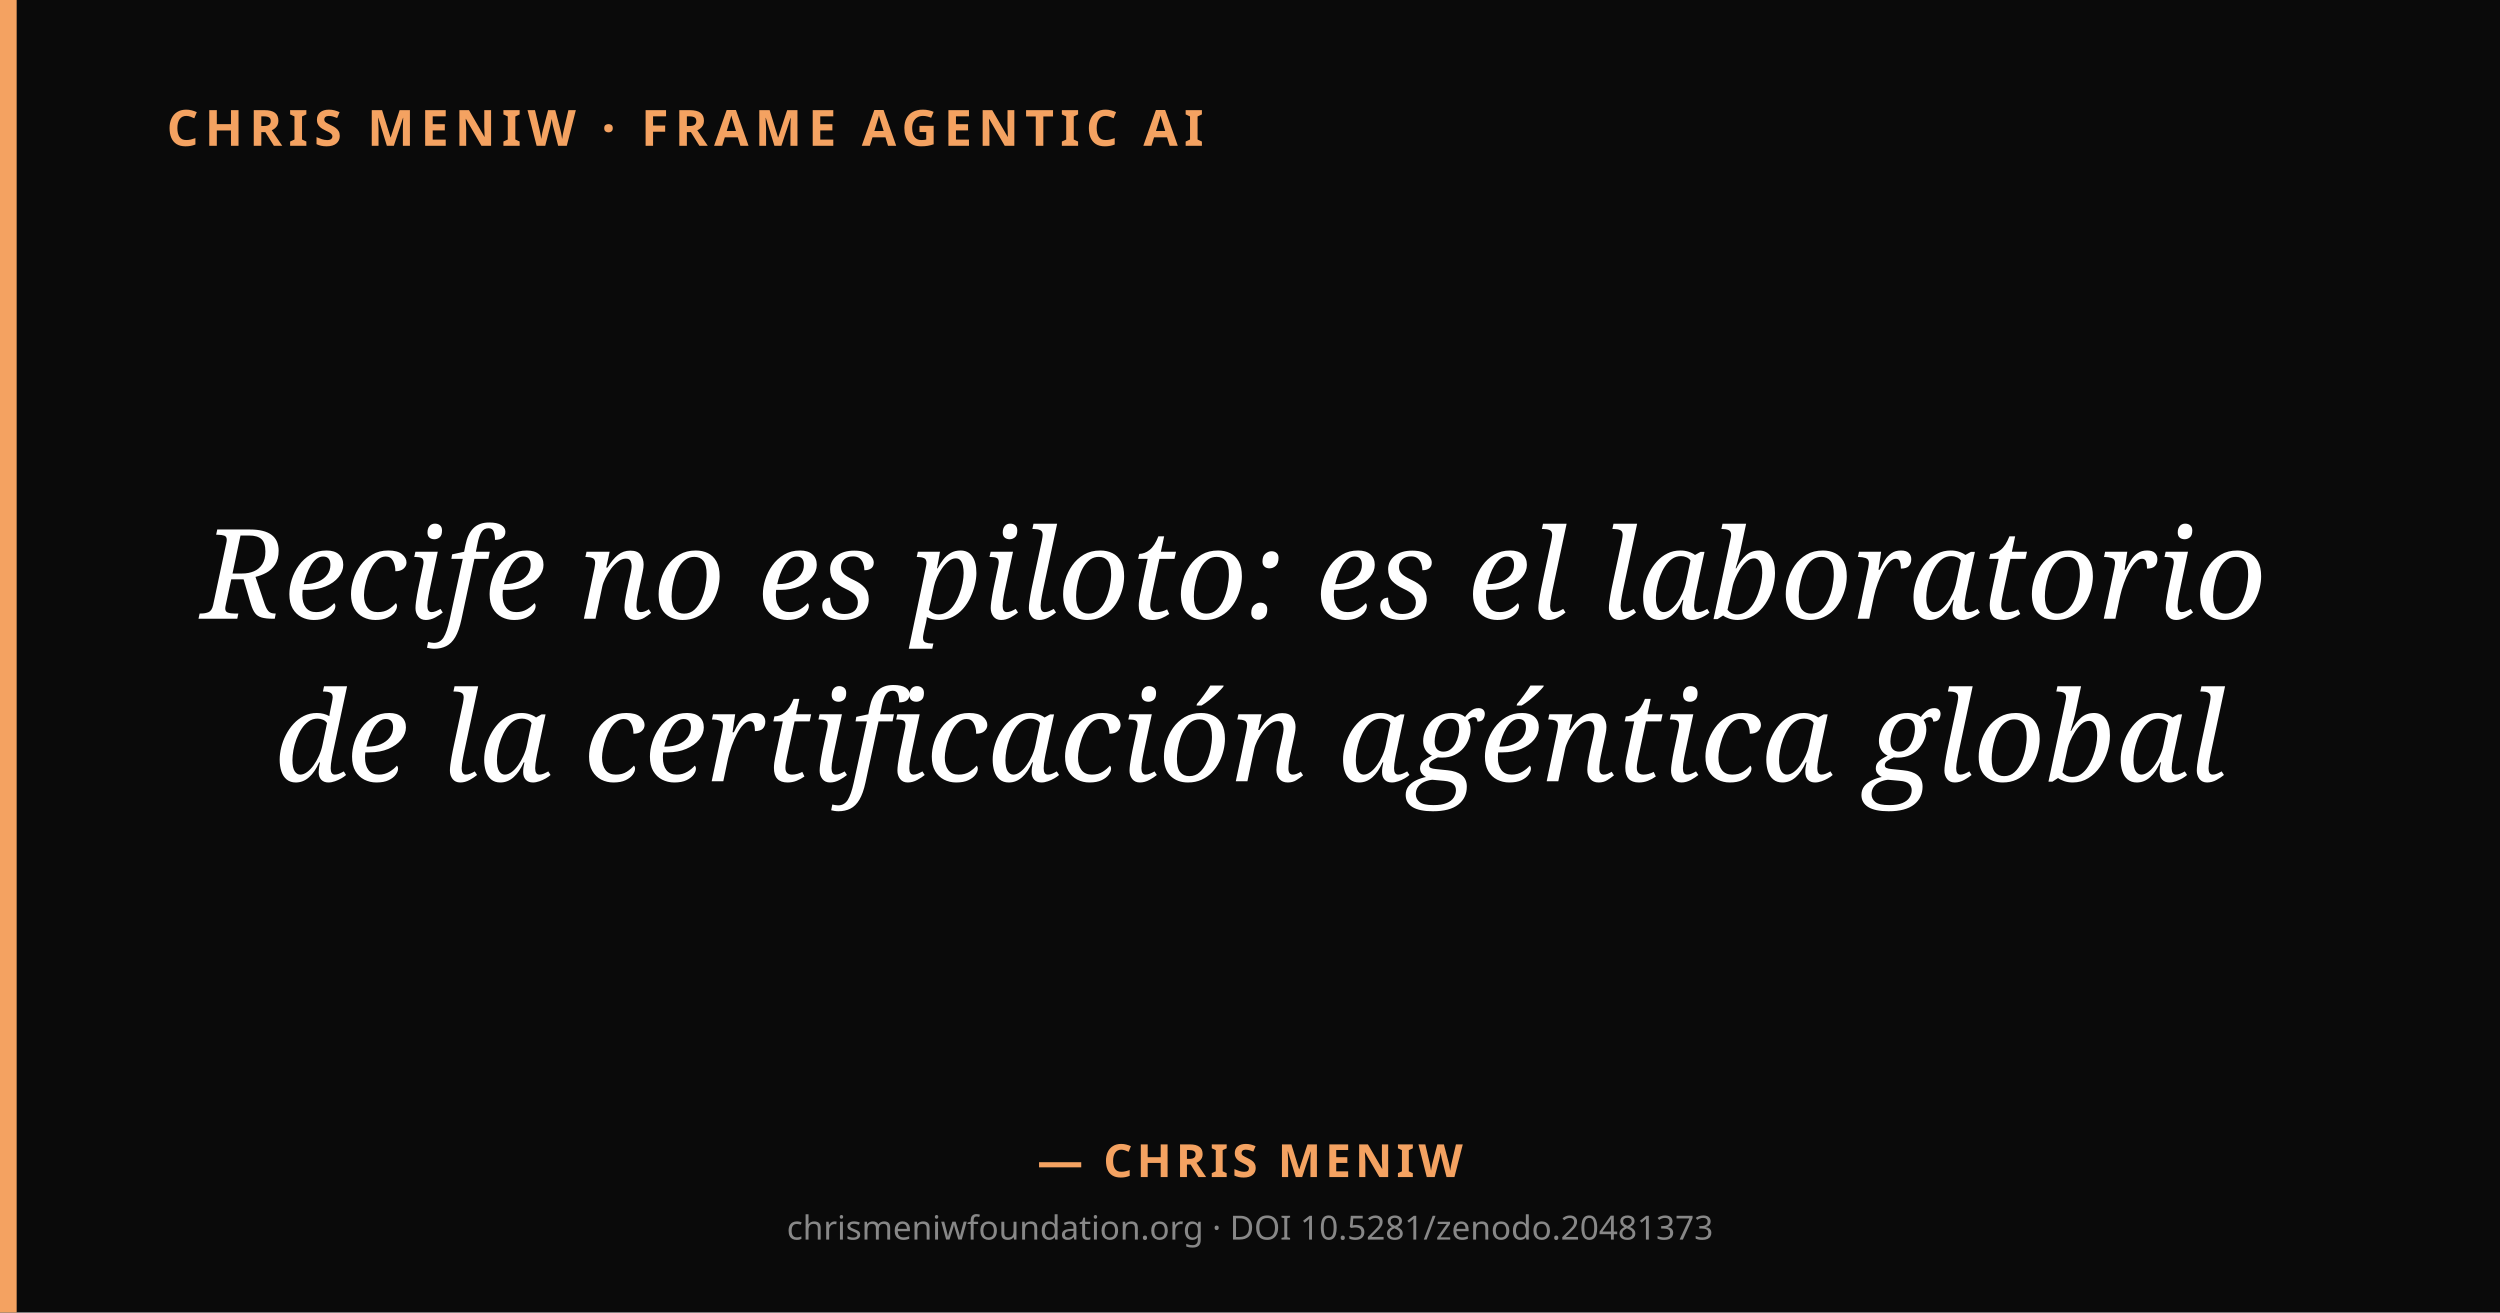
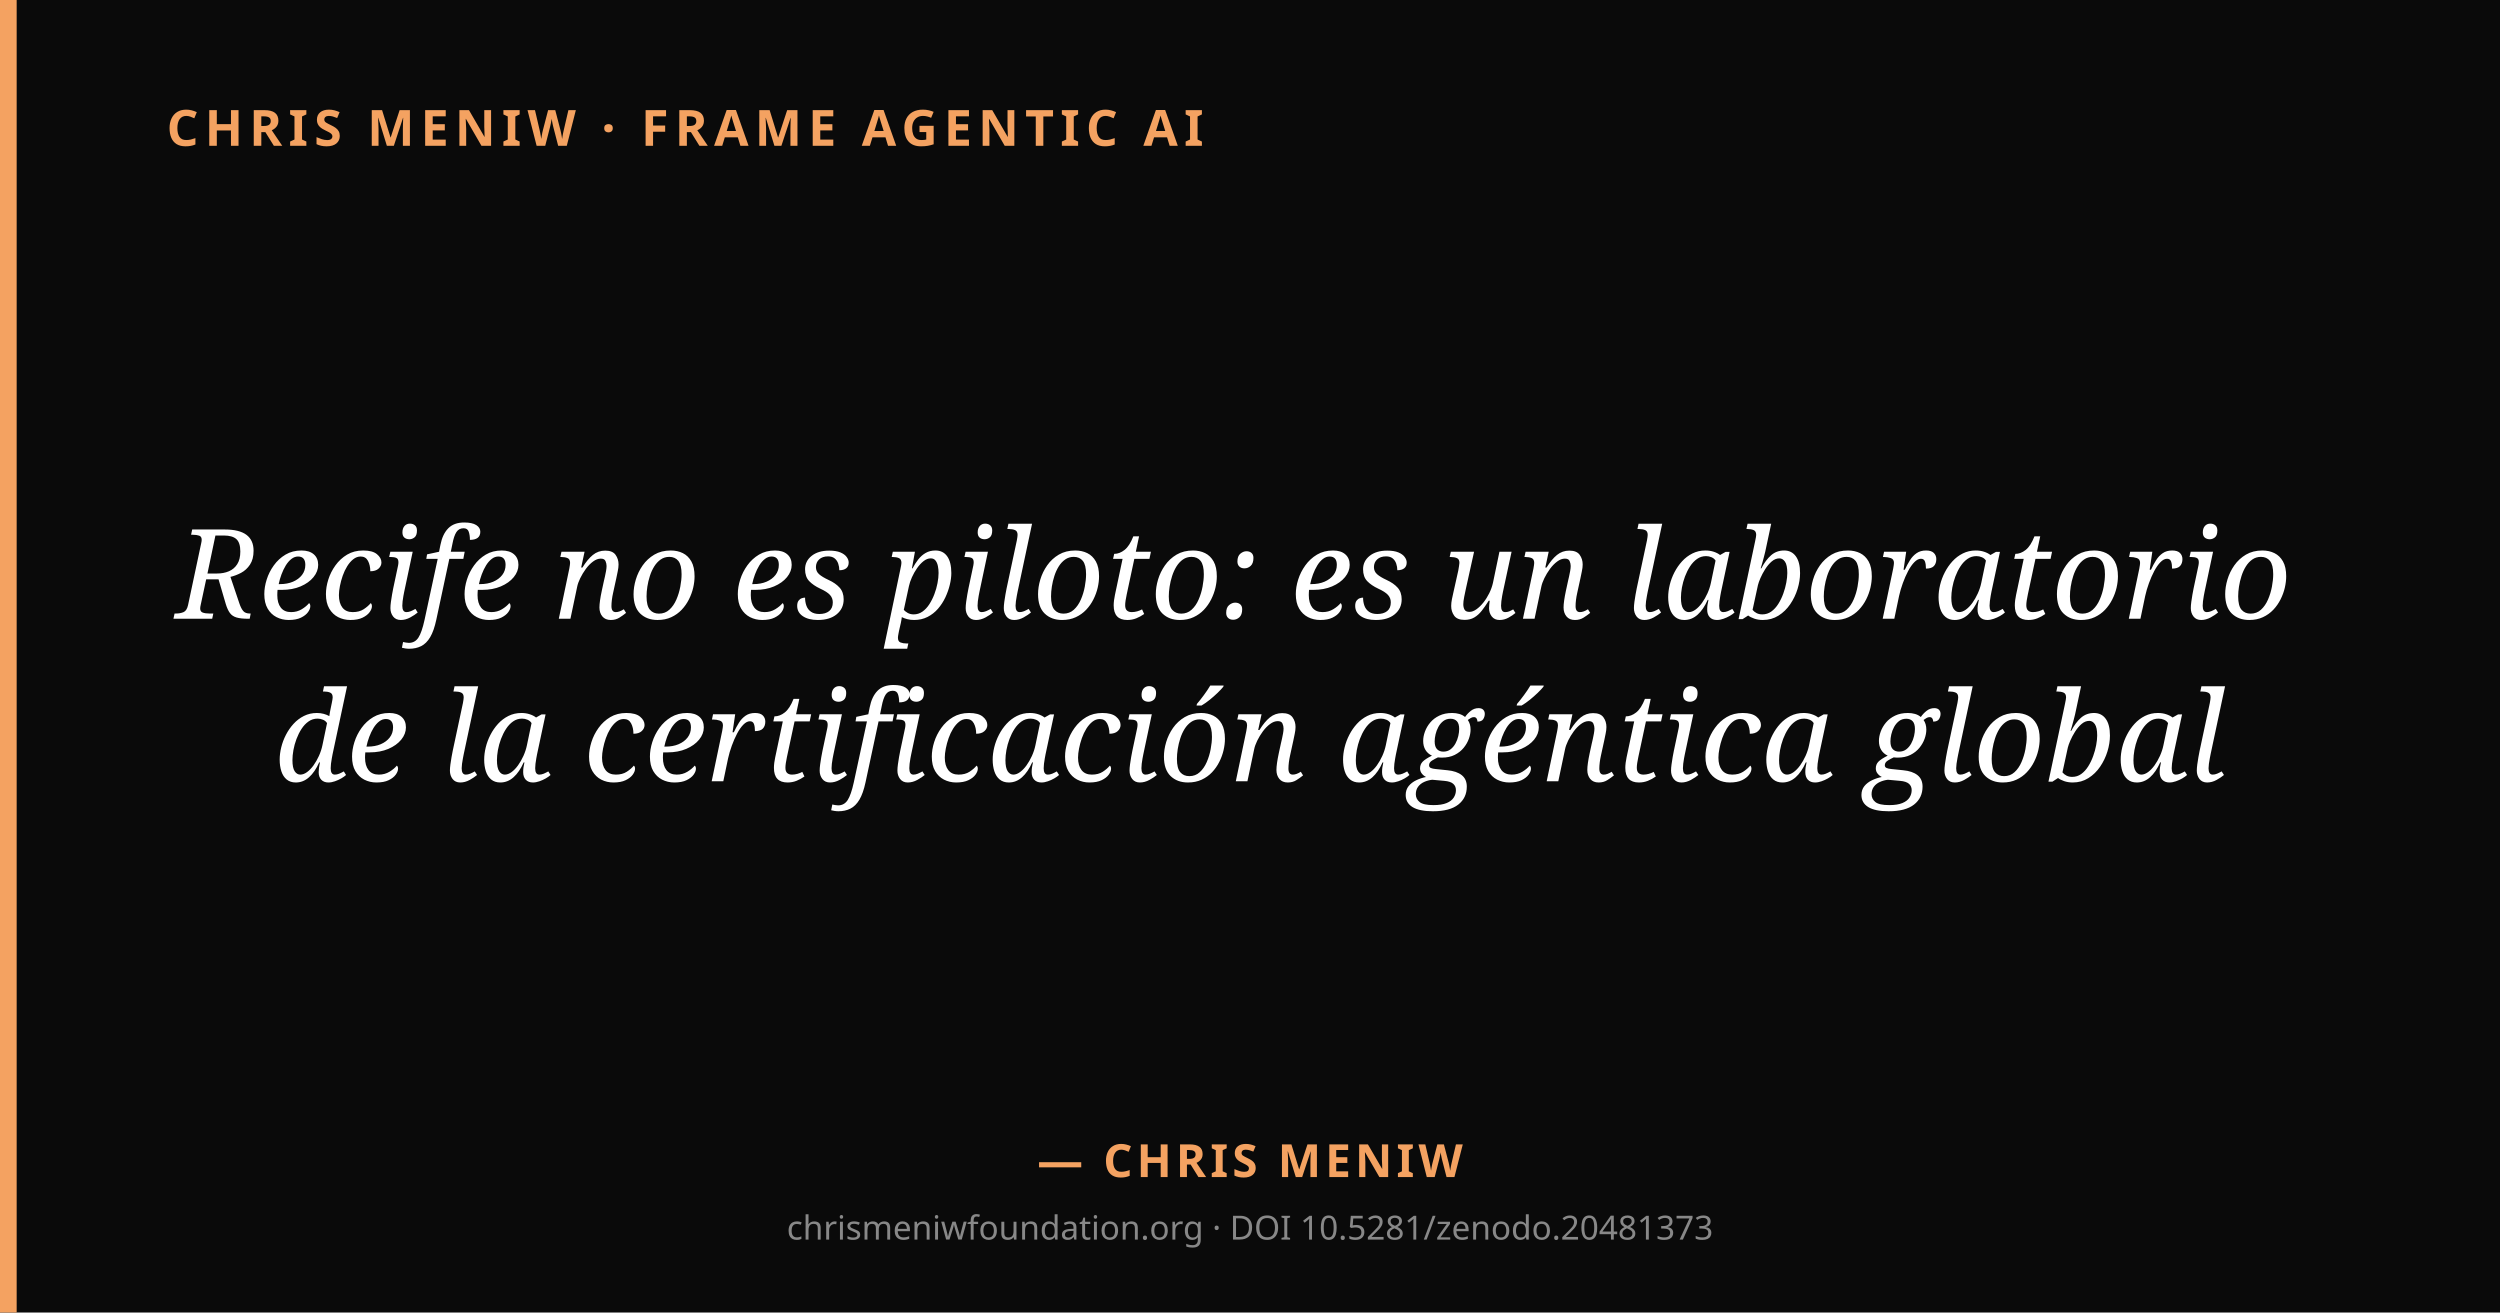
<svg xmlns="http://www.w3.org/2000/svg" viewBox="0 0 1200 630" width="1200" height="630">
  <rect width="1200" height="630" fill="#0a0a0a" />
  <rect x="0" y="0" width="8" height="630" fill="#f4a261" />
  <text x="80" y="70" fill="#f4a261" font-family="system-ui, sans-serif" font-size="24" font-weight="600" letter-spacing="3">CHRIS MENIW · FRAME AGENTIC AI</text>
  <text x="600" y="297" text-anchor="middle" fill="#ffffff" font-family="Georgia, serif" font-size="60" font-style="italic" font-weight="400">
-     <tspan x="600" dy="0">Recife no es piloto: es el laboratorio</tspan>
+     <tspan x="600" dy="0">Recife no es piloto: es un laboratorio</tspan>
    <tspan x="600" dy="78">de la certificación agéntica global</tspan>
  </text>
  <text x="600" y="565" text-anchor="middle" fill="#f4a261" font-family="system-ui, sans-serif" font-size="22" font-weight="600" letter-spacing="2">— CHRIS MENIW</text>
  <text x="600" y="595" text-anchor="middle" fill="#888" font-family="system-ui, sans-serif" font-size="16">chrismeniwfoundation.org · DOI 10.5281/zenodo.20481373</text>
</svg>
